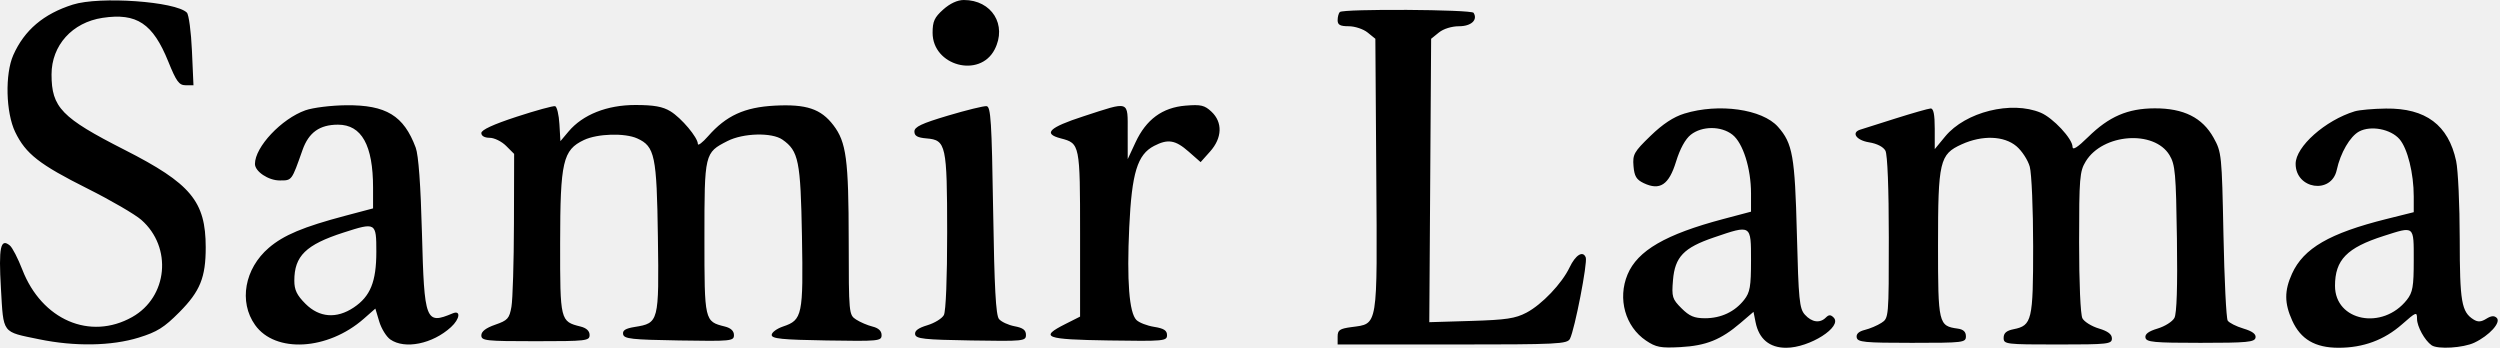
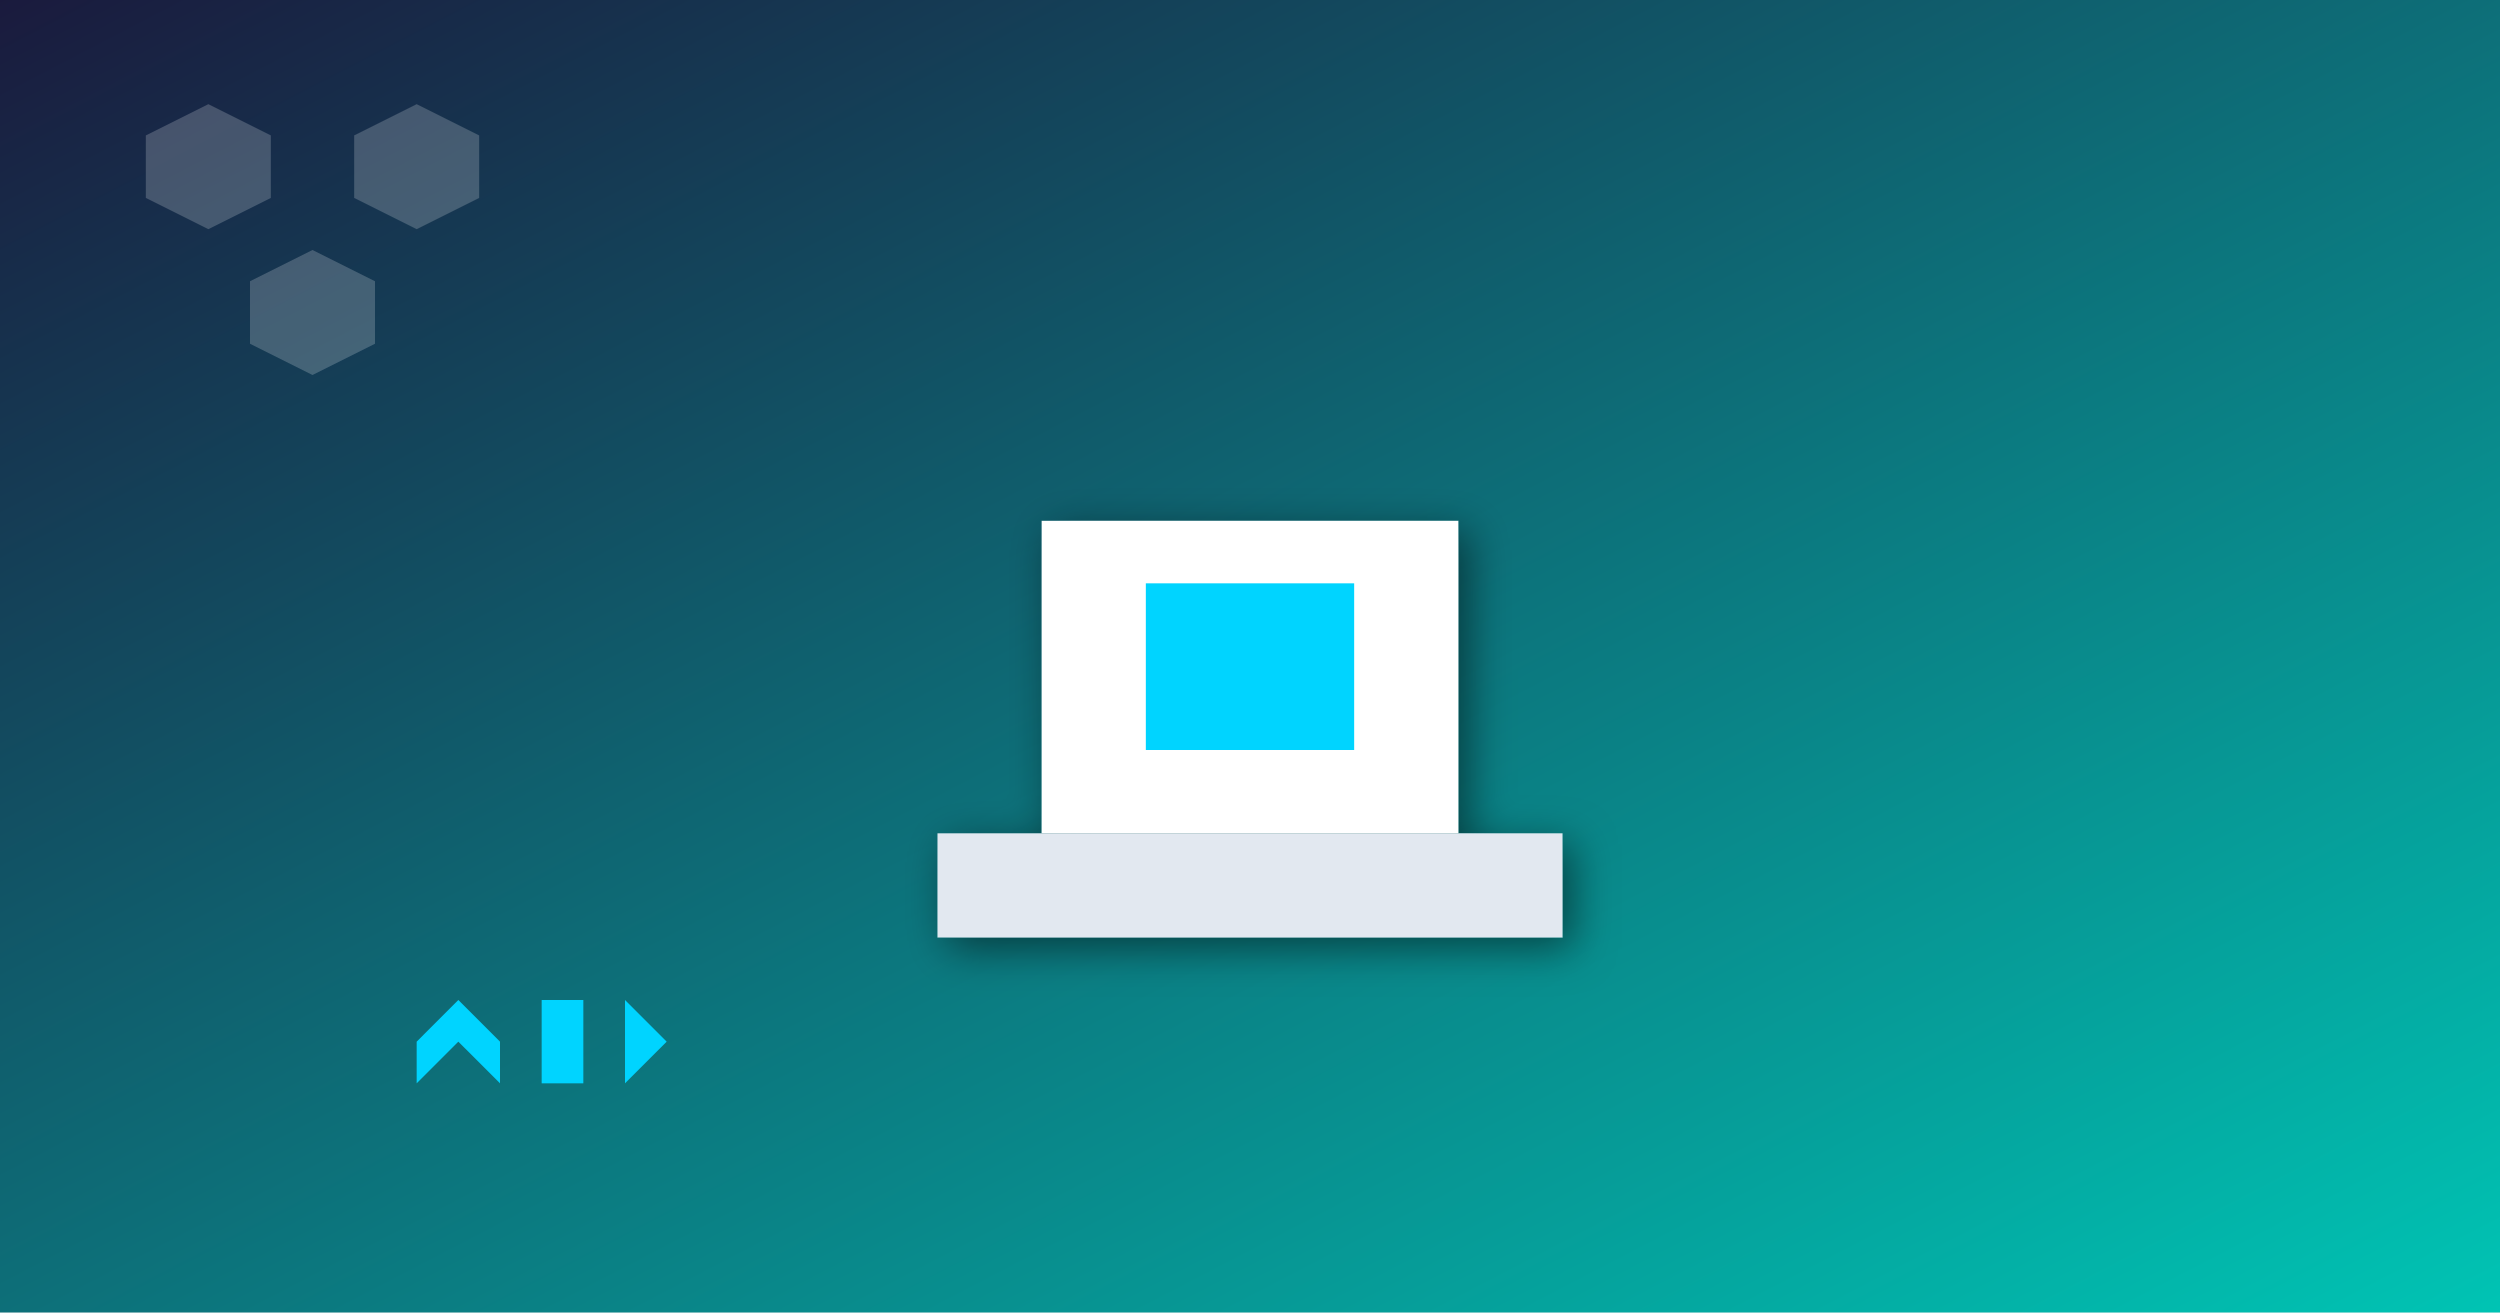
- <svg xmlns="http://www.w3.org/2000/svg" width="762" height="106" viewBox="0 0 762 106" fill="none">
-   <mask id="path-1-inside-1_4_12" fill="white">
-     <path fill-rule="evenodd" clip-rule="evenodd" d="M22.209 1.399C13.287 4.221 7.436 9.18 4.054 16.787C1.487 22.563 1.775 34.335 4.628 40.238C7.843 46.89 11.962 50.11 26.709 57.5C33.791 61.049 41.159 65.334 43.082 67.023C52.596 75.376 51.157 90.539 40.272 96.645C27.436 103.845 12.732 97.496 6.807 82.195C5.486 78.784 3.779 75.473 3.015 74.839C0.157 72.467 -0.448 75.369 0.285 87.91C1.103 101.899 0.459 101.041 11.937 103.412C22.779 105.652 33.994 105.465 42.278 102.906C47.892 101.172 50.021 99.841 54.672 95.156C60.995 88.787 62.712 84.559 62.703 75.384C62.69 61.36 58.186 55.95 37.963 45.667C18.766 35.905 15.709 32.75 15.709 22.698C15.709 13.823 22.02 6.826 31.276 5.438C41.675 3.878 46.592 7.147 51.281 18.738C53.759 24.864 54.575 25.977 56.59 25.988L58.971 26L58.503 15.462C58.245 9.667 57.551 4.442 56.961 3.852C53.552 0.443 30.399 -1.191 22.209 1.399ZM287.498 2.898C284.814 5.296 284.254 6.52 284.254 10C284.254 20.048 298.601 23.912 303.161 15.093C307.033 7.606 302.302 0 293.774 0C291.84 0 289.565 1.05 287.498 2.898ZM93.094 33.617C85.793 36.206 77.709 44.798 77.709 49.968C77.709 52.263 81.8 55 85.23 55C89.012 55 88.85 55.216 92.204 45.729C94.098 40.372 97.418 38 103.024 38C110.222 38 113.709 44.267 113.709 57.202V63.518L105.238 65.762C92.45 69.15 86.472 71.655 81.958 75.519C74.535 81.873 72.727 92.004 77.756 99.066C83.914 107.714 99.902 106.793 110.875 97.16L114.409 94.056L115.588 97.992C116.237 100.157 117.755 102.619 118.961 103.464C123.378 106.558 131.849 104.838 137.459 99.709C140.197 97.205 140.527 94.442 137.959 95.522C129.718 98.986 129.321 97.949 128.612 71.1C128.222 56.351 127.561 47.284 126.709 45C123.066 35.235 117.694 31.963 105.499 32.079C100.939 32.122 95.357 32.815 93.094 33.617ZM157.459 35.588C150.353 37.91 146.709 39.592 146.709 40.551C146.709 41.437 147.698 42 149.254 42C150.654 42 152.904 43.105 154.254 44.455L156.709 46.909L156.651 68.205C156.62 79.917 156.276 91.3 155.887 93.5C155.254 97.088 154.745 97.651 150.945 98.969C148.099 99.956 146.709 101.023 146.709 102.219C146.709 103.855 148.053 104 163.209 104C178.727 104 179.709 103.887 179.709 102.108C179.709 100.878 178.748 99.977 176.959 99.53C170.756 97.982 170.707 97.781 170.731 74.095C170.756 49.233 171.567 45.719 177.983 42.674C182.093 40.724 190.467 40.477 194.237 42.195C199.603 44.64 200.18 47.402 200.527 72.346C200.887 98.133 200.797 98.483 193.493 99.651C190.646 100.106 189.697 100.7 189.925 101.885C190.193 103.282 192.499 103.537 206.972 103.774C222.892 104.035 223.709 103.955 223.709 102.133C223.709 100.876 222.763 99.981 220.959 99.53C214.717 97.973 214.709 97.94 214.709 72.568C214.709 46.709 214.746 46.552 221.735 42.987C226.529 40.541 235.29 40.318 238.492 42.561C243.425 46.016 244.026 48.99 244.436 72C244.864 96.049 244.552 97.547 238.709 99.505C236.784 100.151 235.209 101.313 235.209 102.089C235.209 103.237 238.337 103.551 251.959 103.774C267.892 104.035 268.709 103.955 268.709 102.133C268.709 100.873 267.767 99.985 265.959 99.541C264.446 99.169 262.196 98.21 260.959 97.409C258.736 95.971 258.709 95.685 258.685 73.227C258.658 48.589 257.958 43.326 254.02 38.164C250.214 33.174 245.773 31.693 236.129 32.2C226.925 32.683 221.335 35.245 215.846 41.497C214.121 43.462 212.709 44.534 212.709 43.879C212.709 41.926 207.706 35.969 204.343 33.919C201.99 32.484 199.327 32.007 193.655 32.004C185.009 31.999 177.629 34.93 173.285 40.092L170.814 43.028L170.512 37.843C170.345 34.991 169.759 32.526 169.209 32.366C168.659 32.205 163.372 33.655 157.459 35.588ZM288.959 35.235C280.896 37.636 278.709 38.67 278.709 40.083C278.709 41.435 279.632 41.956 282.436 42.19C288.358 42.683 288.677 44.142 288.694 70.816C288.703 84.727 288.299 94.897 287.693 96.03C287.134 97.075 284.865 98.472 282.652 99.135C279.883 99.965 278.723 100.834 278.931 101.92C279.191 103.272 281.655 103.54 295.972 103.774C312.075 104.038 312.709 103.973 312.709 102.069C312.709 100.604 311.811 99.922 309.245 99.441C307.339 99.083 305.202 98.094 304.495 97.243C303.532 96.085 303.083 87.766 302.709 64.111C302.28 37.027 301.995 32.501 300.709 32.355C299.884 32.261 294.597 33.557 288.959 35.235ZM330.209 35.459C319.73 38.865 317.803 40.749 323.333 42.182C329.156 43.691 329.209 43.953 329.209 71.402V96.5L324.709 98.769C316.7 102.807 318.464 103.473 337.959 103.773C354.811 104.032 355.709 103.95 355.709 102.151C355.709 100.719 354.749 100.102 351.78 99.627C349.619 99.282 347.19 98.338 346.382 97.53C344.175 95.323 343.425 85.619 344.195 69.215C344.97 52.681 346.676 47.103 351.762 44.473C355.996 42.283 358.245 42.653 362.293 46.208L365.948 49.417L368.828 46.193C372.539 42.04 372.707 37.286 369.258 34.046C367.155 32.07 366.032 31.808 361.331 32.198C354.29 32.782 349.36 36.405 346.111 43.383L343.729 48.5L343.719 40.25C343.707 30.49 344.562 30.793 330.209 35.459ZM114.707 76.75C114.706 85.869 112.891 90.336 107.811 93.73C102.588 97.219 97.324 96.815 93.109 92.6C90.484 89.975 89.709 88.368 89.709 85.55C89.709 78.025 93.224 74.589 104.709 70.882C114.565 67.702 114.709 67.787 114.707 76.75ZM408.376 3.667C408.009 4.033 407.709 5.158 407.709 6.167C407.709 7.584 408.478 8 411.098 8C412.962 8 415.55 8.86 416.848 9.911L419.209 11.822L419.49 53.261C419.81 100.306 420.087 98.603 411.949 99.695C408.316 100.182 407.709 100.602 407.709 102.632V105H442.674C474.968 105 477.707 104.866 478.529 103.25C479.989 100.379 483.938 80.04 483.339 78.478C482.5 76.291 480.231 77.682 478.41 81.5C476.062 86.426 469.982 92.809 465.277 95.29C461.886 97.078 459.082 97.498 448.428 97.818L435.647 98.202L435.928 55.012L436.209 11.822L438.57 9.911C439.964 8.783 442.48 8 444.713 8C448.415 8 450.496 6.083 449.153 3.91C448.514 2.876 409.4 2.643 408.376 3.667ZM513.384 34.622C510.093 35.633 506.813 37.795 503.066 41.425C498.034 46.298 497.6 47.07 497.891 50.615C498.145 53.708 498.769 54.753 500.994 55.814C505.937 58.172 508.684 56.348 510.858 49.264C512.064 45.336 513.691 42.373 515.362 41.058C518.793 38.36 524.623 38.358 528.052 41.055C531.263 43.581 533.709 51.314 533.709 58.941V64.518L525.238 66.762C507.688 71.412 499.122 76.375 496.079 83.657C492.993 91.042 495.369 99.549 501.709 103.815C504.741 105.855 506.146 106.12 512.209 105.794C520.004 105.374 524.529 103.558 530.484 98.461L534.469 95.05L535.104 98.227C536.123 103.321 539.335 106 544.423 106C551.598 106 561.679 99.57 558.885 96.776C557.984 95.875 557.429 95.88 556.509 96.8C554.716 98.593 552.249 98.254 550.14 95.924C548.457 94.064 548.2 91.475 547.685 71.174C547.085 47.564 546.398 43.688 541.921 38.645C537.141 33.263 523.888 31.394 513.384 34.622ZM577.709 36.125C572.484 37.775 567.647 39.308 566.959 39.531C564.184 40.433 565.83 42.764 569.677 43.379C572.108 43.768 574.046 44.76 574.677 45.941C575.306 47.115 575.709 57.461 575.709 72.411C575.709 96.765 575.692 96.965 573.459 98.409C572.222 99.21 569.949 100.174 568.409 100.553C566.553 101.01 565.715 101.791 565.923 102.871C566.197 104.298 568.283 104.5 582.723 104.5C598.542 104.5 599.209 104.419 599.209 102.5C599.209 101.124 598.429 100.393 596.709 100.159C590.867 99.362 590.709 98.693 590.709 74.813C590.709 49.118 591.195 47.043 597.921 43.99C604.192 41.144 610.809 41.372 614.603 44.564C616.279 45.975 618.111 48.787 618.674 50.814C619.237 52.841 619.7 63.737 619.703 75.027C619.71 97.665 619.343 99.223 613.745 100.343C611.563 100.779 610.709 101.52 610.709 102.975C610.709 104.927 611.308 105 627.209 105C642.57 105 643.709 104.873 643.709 103.158C643.709 101.877 642.496 100.953 639.725 100.123C637.534 99.467 635.284 98.075 634.725 97.03C634.128 95.914 633.711 86.35 633.713 73.816C633.716 54.204 633.878 52.235 635.733 49.192C640.907 40.706 656.574 39.532 661.26 47.279C663.007 50.166 663.242 52.802 663.527 72.688C663.737 87.317 663.476 95.567 662.761 96.903C662.164 98.018 659.865 99.472 657.652 100.135C654.882 100.965 653.723 101.833 653.932 102.92C654.195 104.284 656.493 104.5 670.709 104.5C684.925 104.5 687.223 104.284 687.486 102.92C687.695 101.835 686.54 100.966 683.791 100.143C681.592 99.484 679.437 98.395 679.001 97.722C678.565 97.05 677.984 85.25 677.709 71.5C677.222 47.157 677.143 46.382 674.709 42C671.291 35.847 665.579 32.992 656.747 33.022C648.53 33.05 642.844 35.499 636.459 41.764C633.199 44.963 631.709 45.899 631.709 44.747C631.709 42.297 625.755 35.917 622.007 34.351C613.07 30.617 599.067 34.103 592.888 41.599L589.709 45.456V39.228C589.709 34.879 589.332 33.019 588.459 33.062C587.772 33.096 582.934 34.474 577.709 36.125ZM717.709 33.935C708.732 36.676 699.709 44.694 699.709 49.931C699.709 57.679 710.618 59.315 712.238 51.81C713.363 46.603 716.298 41.558 719.064 40.078C722.618 38.176 728.682 39.326 731.365 42.412C733.818 45.235 735.709 52.84 735.709 59.887V64.675L727.459 66.734C710.052 71.078 702.13 75.662 698.602 83.429C696.246 88.617 696.264 92.424 698.673 97.729C701.257 103.423 705.641 105.991 712.781 105.996C720.321 106.001 726.691 103.648 732.154 98.84C736.477 95.034 736.709 94.95 736.709 97.193C736.709 99.514 739.071 103.79 741.151 105.235C743.01 106.525 750.795 106.053 754.186 104.444C758.763 102.272 762.383 98.274 761.014 96.905C760.255 96.146 759.329 96.22 757.823 97.161C756.248 98.144 755.252 98.204 753.956 97.395C750.265 95.09 749.739 92.031 749.724 72.799C749.716 62.514 749.225 51.843 748.634 49.086C746.28 38.108 739.369 32.938 727.247 33.086C723.376 33.133 719.084 33.515 717.709 33.935ZM533.709 79.365C533.709 87.348 533.401 89.122 531.621 91.385C528.747 95.038 524.576 97 519.682 97C516.417 97 514.92 96.364 512.512 93.957C509.697 91.142 509.503 90.498 509.926 85.392C510.514 78.312 513.197 75.508 522.378 72.379C533.849 68.471 533.709 68.384 533.709 79.365ZM735.709 79.365C735.709 87.348 735.401 89.122 733.621 91.385C726.258 100.745 711.709 97.916 711.709 87.124C711.709 79.214 715.326 75.507 726.545 71.919C736.016 68.89 735.709 68.64 735.709 79.365Z" />
-   </mask>
-   <path fill-rule="evenodd" clip-rule="evenodd" d="M22.209 1.399C13.287 4.221 7.436 9.18 4.054 16.787C1.487 22.563 1.775 34.335 4.628 40.238C7.843 46.89 11.962 50.11 26.709 57.5C33.791 61.049 41.159 65.334 43.082 67.023C52.596 75.376 51.157 90.539 40.272 96.645C27.436 103.845 12.732 97.496 6.807 82.195C5.486 78.784 3.779 75.473 3.015 74.839C0.157 72.467 -0.448 75.369 0.285 87.91C1.103 101.899 0.459 101.041 11.937 103.412C22.779 105.652 33.994 105.465 42.278 102.906C47.892 101.172 50.021 99.841 54.672 95.156C60.995 88.787 62.712 84.559 62.703 75.384C62.69 61.36 58.186 55.95 37.963 45.667C18.766 35.905 15.709 32.75 15.709 22.698C15.709 13.823 22.02 6.826 31.276 5.438C41.675 3.878 46.592 7.147 51.281 18.738C53.759 24.864 54.575 25.977 56.59 25.988L58.971 26L58.503 15.462C58.245 9.667 57.551 4.442 56.961 3.852C53.552 0.443 30.399 -1.191 22.209 1.399ZM287.498 2.898C284.814 5.296 284.254 6.52 284.254 10C284.254 20.048 298.601 23.912 303.161 15.093C307.033 7.606 302.302 0 293.774 0C291.84 0 289.565 1.05 287.498 2.898ZM93.094 33.617C85.793 36.206 77.709 44.798 77.709 49.968C77.709 52.263 81.8 55 85.23 55C89.012 55 88.85 55.216 92.204 45.729C94.098 40.372 97.418 38 103.024 38C110.222 38 113.709 44.267 113.709 57.202V63.518L105.238 65.762C92.45 69.15 86.472 71.655 81.958 75.519C74.535 81.873 72.727 92.004 77.756 99.066C83.914 107.714 99.902 106.793 110.875 97.16L114.409 94.056L115.588 97.992C116.237 100.157 117.755 102.619 118.961 103.464C123.378 106.558 131.849 104.838 137.459 99.709C140.197 97.205 140.527 94.442 137.959 95.522C129.718 98.986 129.321 97.949 128.612 71.1C128.222 56.351 127.561 47.284 126.709 45C123.066 35.235 117.694 31.963 105.499 32.079C100.939 32.122 95.357 32.815 93.094 33.617ZM157.459 35.588C150.353 37.91 146.709 39.592 146.709 40.551C146.709 41.437 147.698 42 149.254 42C150.654 42 152.904 43.105 154.254 44.455L156.709 46.909L156.651 68.205C156.62 79.917 156.276 91.3 155.887 93.5C155.254 97.088 154.745 97.651 150.945 98.969C148.099 99.956 146.709 101.023 146.709 102.219C146.709 103.855 148.053 104 163.209 104C178.727 104 179.709 103.887 179.709 102.108C179.709 100.878 178.748 99.977 176.959 99.53C170.756 97.982 170.707 97.781 170.731 74.095C170.756 49.233 171.567 45.719 177.983 42.674C182.093 40.724 190.467 40.477 194.237 42.195C199.603 44.64 200.18 47.402 200.527 72.346C200.887 98.133 200.797 98.483 193.493 99.651C190.646 100.106 189.697 100.7 189.925 101.885C190.193 103.282 192.499 103.537 206.972 103.774C222.892 104.035 223.709 103.955 223.709 102.133C223.709 100.876 222.763 99.981 220.959 99.53C214.717 97.973 214.709 97.94 214.709 72.568C214.709 46.709 214.746 46.552 221.735 42.987C226.529 40.541 235.29 40.318 238.492 42.561C243.425 46.016 244.026 48.99 244.436 72C244.864 96.049 244.552 97.547 238.709 99.505C236.784 100.151 235.209 101.313 235.209 102.089C235.209 103.237 238.337 103.551 251.959 103.774C267.892 104.035 268.709 103.955 268.709 102.133C268.709 100.873 267.767 99.985 265.959 99.541C264.446 99.169 262.196 98.21 260.959 97.409C258.736 95.971 258.709 95.685 258.685 73.227C258.658 48.589 257.958 43.326 254.02 38.164C250.214 33.174 245.773 31.693 236.129 32.2C226.925 32.683 221.335 35.245 215.846 41.497C214.121 43.462 212.709 44.534 212.709 43.879C212.709 41.926 207.706 35.969 204.343 33.919C201.99 32.484 199.327 32.007 193.655 32.004C185.009 31.999 177.629 34.93 173.285 40.092L170.814 43.028L170.512 37.843C170.345 34.991 169.759 32.526 169.209 32.366C168.659 32.205 163.372 33.655 157.459 35.588ZM288.959 35.235C280.896 37.636 278.709 38.67 278.709 40.083C278.709 41.435 279.632 41.956 282.436 42.19C288.358 42.683 288.677 44.142 288.694 70.816C288.703 84.727 288.299 94.897 287.693 96.03C287.134 97.075 284.865 98.472 282.652 99.135C279.883 99.965 278.723 100.834 278.931 101.92C279.191 103.272 281.655 103.54 295.972 103.774C312.075 104.038 312.709 103.973 312.709 102.069C312.709 100.604 311.811 99.922 309.245 99.441C307.339 99.083 305.202 98.094 304.495 97.243C303.532 96.085 303.083 87.766 302.709 64.111C302.28 37.027 301.995 32.501 300.709 32.355C299.884 32.261 294.597 33.557 288.959 35.235ZM330.209 35.459C319.73 38.865 317.803 40.749 323.333 42.182C329.156 43.691 329.209 43.953 329.209 71.402V96.5L324.709 98.769C316.7 102.807 318.464 103.473 337.959 103.773C354.811 104.032 355.709 103.95 355.709 102.151C355.709 100.719 354.749 100.102 351.78 99.627C349.619 99.282 347.19 98.338 346.382 97.53C344.175 95.323 343.425 85.619 344.195 69.215C344.97 52.681 346.676 47.103 351.762 44.473C355.996 42.283 358.245 42.653 362.293 46.208L365.948 49.417L368.828 46.193C372.539 42.04 372.707 37.286 369.258 34.046C367.155 32.07 366.032 31.808 361.331 32.198C354.29 32.782 349.36 36.405 346.111 43.383L343.729 48.5L343.719 40.25C343.707 30.49 344.562 30.793 330.209 35.459ZM114.707 76.75C114.706 85.869 112.891 90.336 107.811 93.73C102.588 97.219 97.324 96.815 93.109 92.6C90.484 89.975 89.709 88.368 89.709 85.55C89.709 78.025 93.224 74.589 104.709 70.882C114.565 67.702 114.709 67.787 114.707 76.75ZM408.376 3.667C408.009 4.033 407.709 5.158 407.709 6.167C407.709 7.584 408.478 8 411.098 8C412.962 8 415.55 8.86 416.848 9.911L419.209 11.822L419.49 53.261C419.81 100.306 420.087 98.603 411.949 99.695C408.316 100.182 407.709 100.602 407.709 102.632V105H442.674C474.968 105 477.707 104.866 478.529 103.25C479.989 100.379 483.938 80.04 483.339 78.478C482.5 76.291 480.231 77.682 478.41 81.5C476.062 86.426 469.982 92.809 465.277 95.29C461.886 97.078 459.082 97.498 448.428 97.818L435.647 98.202L435.928 55.012L436.209 11.822L438.57 9.911C439.964 8.783 442.48 8 444.713 8C448.415 8 450.496 6.083 449.153 3.91C448.514 2.876 409.4 2.643 408.376 3.667ZM513.384 34.622C510.093 35.633 506.813 37.795 503.066 41.425C498.034 46.298 497.6 47.07 497.891 50.615C498.145 53.708 498.769 54.753 500.994 55.814C505.937 58.172 508.684 56.348 510.858 49.264C512.064 45.336 513.691 42.373 515.362 41.058C518.793 38.36 524.623 38.358 528.052 41.055C531.263 43.581 533.709 51.314 533.709 58.941V64.518L525.238 66.762C507.688 71.412 499.122 76.375 496.079 83.657C492.993 91.042 495.369 99.549 501.709 103.815C504.741 105.855 506.146 106.12 512.209 105.794C520.004 105.374 524.529 103.558 530.484 98.461L534.469 95.05L535.104 98.227C536.123 103.321 539.335 106 544.423 106C551.598 106 561.679 99.57 558.885 96.776C557.984 95.875 557.429 95.88 556.509 96.8C554.716 98.593 552.249 98.254 550.14 95.924C548.457 94.064 548.2 91.475 547.685 71.174C547.085 47.564 546.398 43.688 541.921 38.645C537.141 33.263 523.888 31.394 513.384 34.622ZM577.709 36.125C572.484 37.775 567.647 39.308 566.959 39.531C564.184 40.433 565.83 42.764 569.677 43.379C572.108 43.768 574.046 44.76 574.677 45.941C575.306 47.115 575.709 57.461 575.709 72.411C575.709 96.765 575.692 96.965 573.459 98.409C572.222 99.21 569.949 100.174 568.409 100.553C566.553 101.01 565.715 101.791 565.923 102.871C566.197 104.298 568.283 104.5 582.723 104.5C598.542 104.5 599.209 104.419 599.209 102.5C599.209 101.124 598.429 100.393 596.709 100.159C590.867 99.362 590.709 98.693 590.709 74.813C590.709 49.118 591.195 47.043 597.921 43.99C604.192 41.144 610.809 41.372 614.603 44.564C616.279 45.975 618.111 48.787 618.674 50.814C619.237 52.841 619.7 63.737 619.703 75.027C619.71 97.665 619.343 99.223 613.745 100.343C611.563 100.779 610.709 101.52 610.709 102.975C610.709 104.927 611.308 105 627.209 105C642.57 105 643.709 104.873 643.709 103.158C643.709 101.877 642.496 100.953 639.725 100.123C637.534 99.467 635.284 98.075 634.725 97.03C634.128 95.914 633.711 86.35 633.713 73.816C633.716 54.204 633.878 52.235 635.733 49.192C640.907 40.706 656.574 39.532 661.26 47.279C663.007 50.166 663.242 52.802 663.527 72.688C663.737 87.317 663.476 95.567 662.761 96.903C662.164 98.018 659.865 99.472 657.652 100.135C654.882 100.965 653.723 101.833 653.932 102.92C654.195 104.284 656.493 104.5 670.709 104.5C684.925 104.5 687.223 104.284 687.486 102.92C687.695 101.835 686.54 100.966 683.791 100.143C681.592 99.484 679.437 98.395 679.001 97.722C678.565 97.05 677.984 85.25 677.709 71.5C677.222 47.157 677.143 46.382 674.709 42C671.291 35.847 665.579 32.992 656.747 33.022C648.53 33.05 642.844 35.499 636.459 41.764C633.199 44.963 631.709 45.899 631.709 44.747C631.709 42.297 625.755 35.917 622.007 34.351C613.07 30.617 599.067 34.103 592.888 41.599L589.709 45.456V39.228C589.709 34.879 589.332 33.019 588.459 33.062C587.772 33.096 582.934 34.474 577.709 36.125ZM717.709 33.935C708.732 36.676 699.709 44.694 699.709 49.931C699.709 57.679 710.618 59.315 712.238 51.81C713.363 46.603 716.298 41.558 719.064 40.078C722.618 38.176 728.682 39.326 731.365 42.412C733.818 45.235 735.709 52.84 735.709 59.887V64.675L727.459 66.734C710.052 71.078 702.13 75.662 698.602 83.429C696.246 88.617 696.264 92.424 698.673 97.729C701.257 103.423 705.641 105.991 712.781 105.996C720.321 106.001 726.691 103.648 732.154 98.84C736.477 95.034 736.709 94.95 736.709 97.193C736.709 99.514 739.071 103.79 741.151 105.235C743.01 106.525 750.795 106.053 754.186 104.444C758.763 102.272 762.383 98.274 761.014 96.905C760.255 96.146 759.329 96.22 757.823 97.161C756.248 98.144 755.252 98.204 753.956 97.395C750.265 95.09 749.739 92.031 749.724 72.799C749.716 62.514 749.225 51.843 748.634 49.086C746.28 38.108 739.369 32.938 727.247 33.086C723.376 33.133 719.084 33.515 717.709 33.935ZM533.709 79.365C533.709 87.348 533.401 89.122 531.621 91.385C528.747 95.038 524.576 97 519.682 97C516.417 97 514.92 96.364 512.512 93.957C509.697 91.142 509.503 90.498 509.926 85.392C510.514 78.312 513.197 75.508 522.378 72.379C533.849 68.471 533.709 68.384 533.709 79.365ZM735.709 79.365C735.709 87.348 735.401 89.122 733.621 91.385C726.258 100.745 711.709 97.916 711.709 87.124C711.709 79.214 715.326 75.507 726.545 71.919C736.016 68.89 735.709 68.64 735.709 79.365Z" fill="black" stroke="black" stroke-width="2" mask="url(#path-1-inside-1_4_12)" />
+ <svg xmlns="http://www.w3.org/2000/svg" width="1200" height="630" viewBox="0 0 1200 630">
+   <defs>
+     <linearGradient id="grad1" x1="0%" y1="0%" x2="100%" y2="100%">
+       <stop offset="0%" style="stop-color:#1A1A3D;stop-opacity:1" />
+       <stop offset="100%" style="stop-color:#00C4B4;stop-opacity:1" />
+     </linearGradient>
+     <filter id="shadow" x="-50%" y="-50%" width="200%" height="200%">
+       <feGaussianBlur in="SourceAlpha" stdDeviation="10" />
+       <feOffset dx="5" dy="5" result="offsetblur" />
+       <feComponentTransfer>
+         <feFuncA type="linear" slope="0.5" />
+       </feComponentTransfer>
+       <feMerge>
+         <feMergeNode />
+         <feMergeNode in="SourceGraphic" />
+       </feMerge>
+     </filter>
+   </defs>
+   <rect width="1200" height="630" fill="url(#grad1)" />
+   <g opacity="0.2">
+     <path d="M100 50 L130 65 L130 95 L100 110 L70 95 L70 65 Z" fill="#FFFFFF" />
+     <path d="M200 50 L230 65 L230 95 L200 110 L170 95 L170 65 Z" fill="#FFFFFF" />
+     <path d="M150 120 L180 135 L180 165 L150 180 L120 165 L120 135 Z" fill="#FFFFFF" />
+   </g>
+   <g filter="url(#shadow)">
+     <path d="M500 250 H700 V400 H500 Z" fill="#FFFFFF" />
+     <path d="M450 400 H750 V450 H450 Z" fill="#E2E8F0" />
+     <path d="M550 280 H650 V360 H550 Z" fill="#00D4FF" />
+   </g>
+   <path d="M200 500 L220 480 L240 500 L240 520 L220 500 L200 520 Z M260 480 L280 480 L280 520 L260 520 Z M300 480 L320 500 L300 520 Z" fill="#00D4FF" />
</svg>
